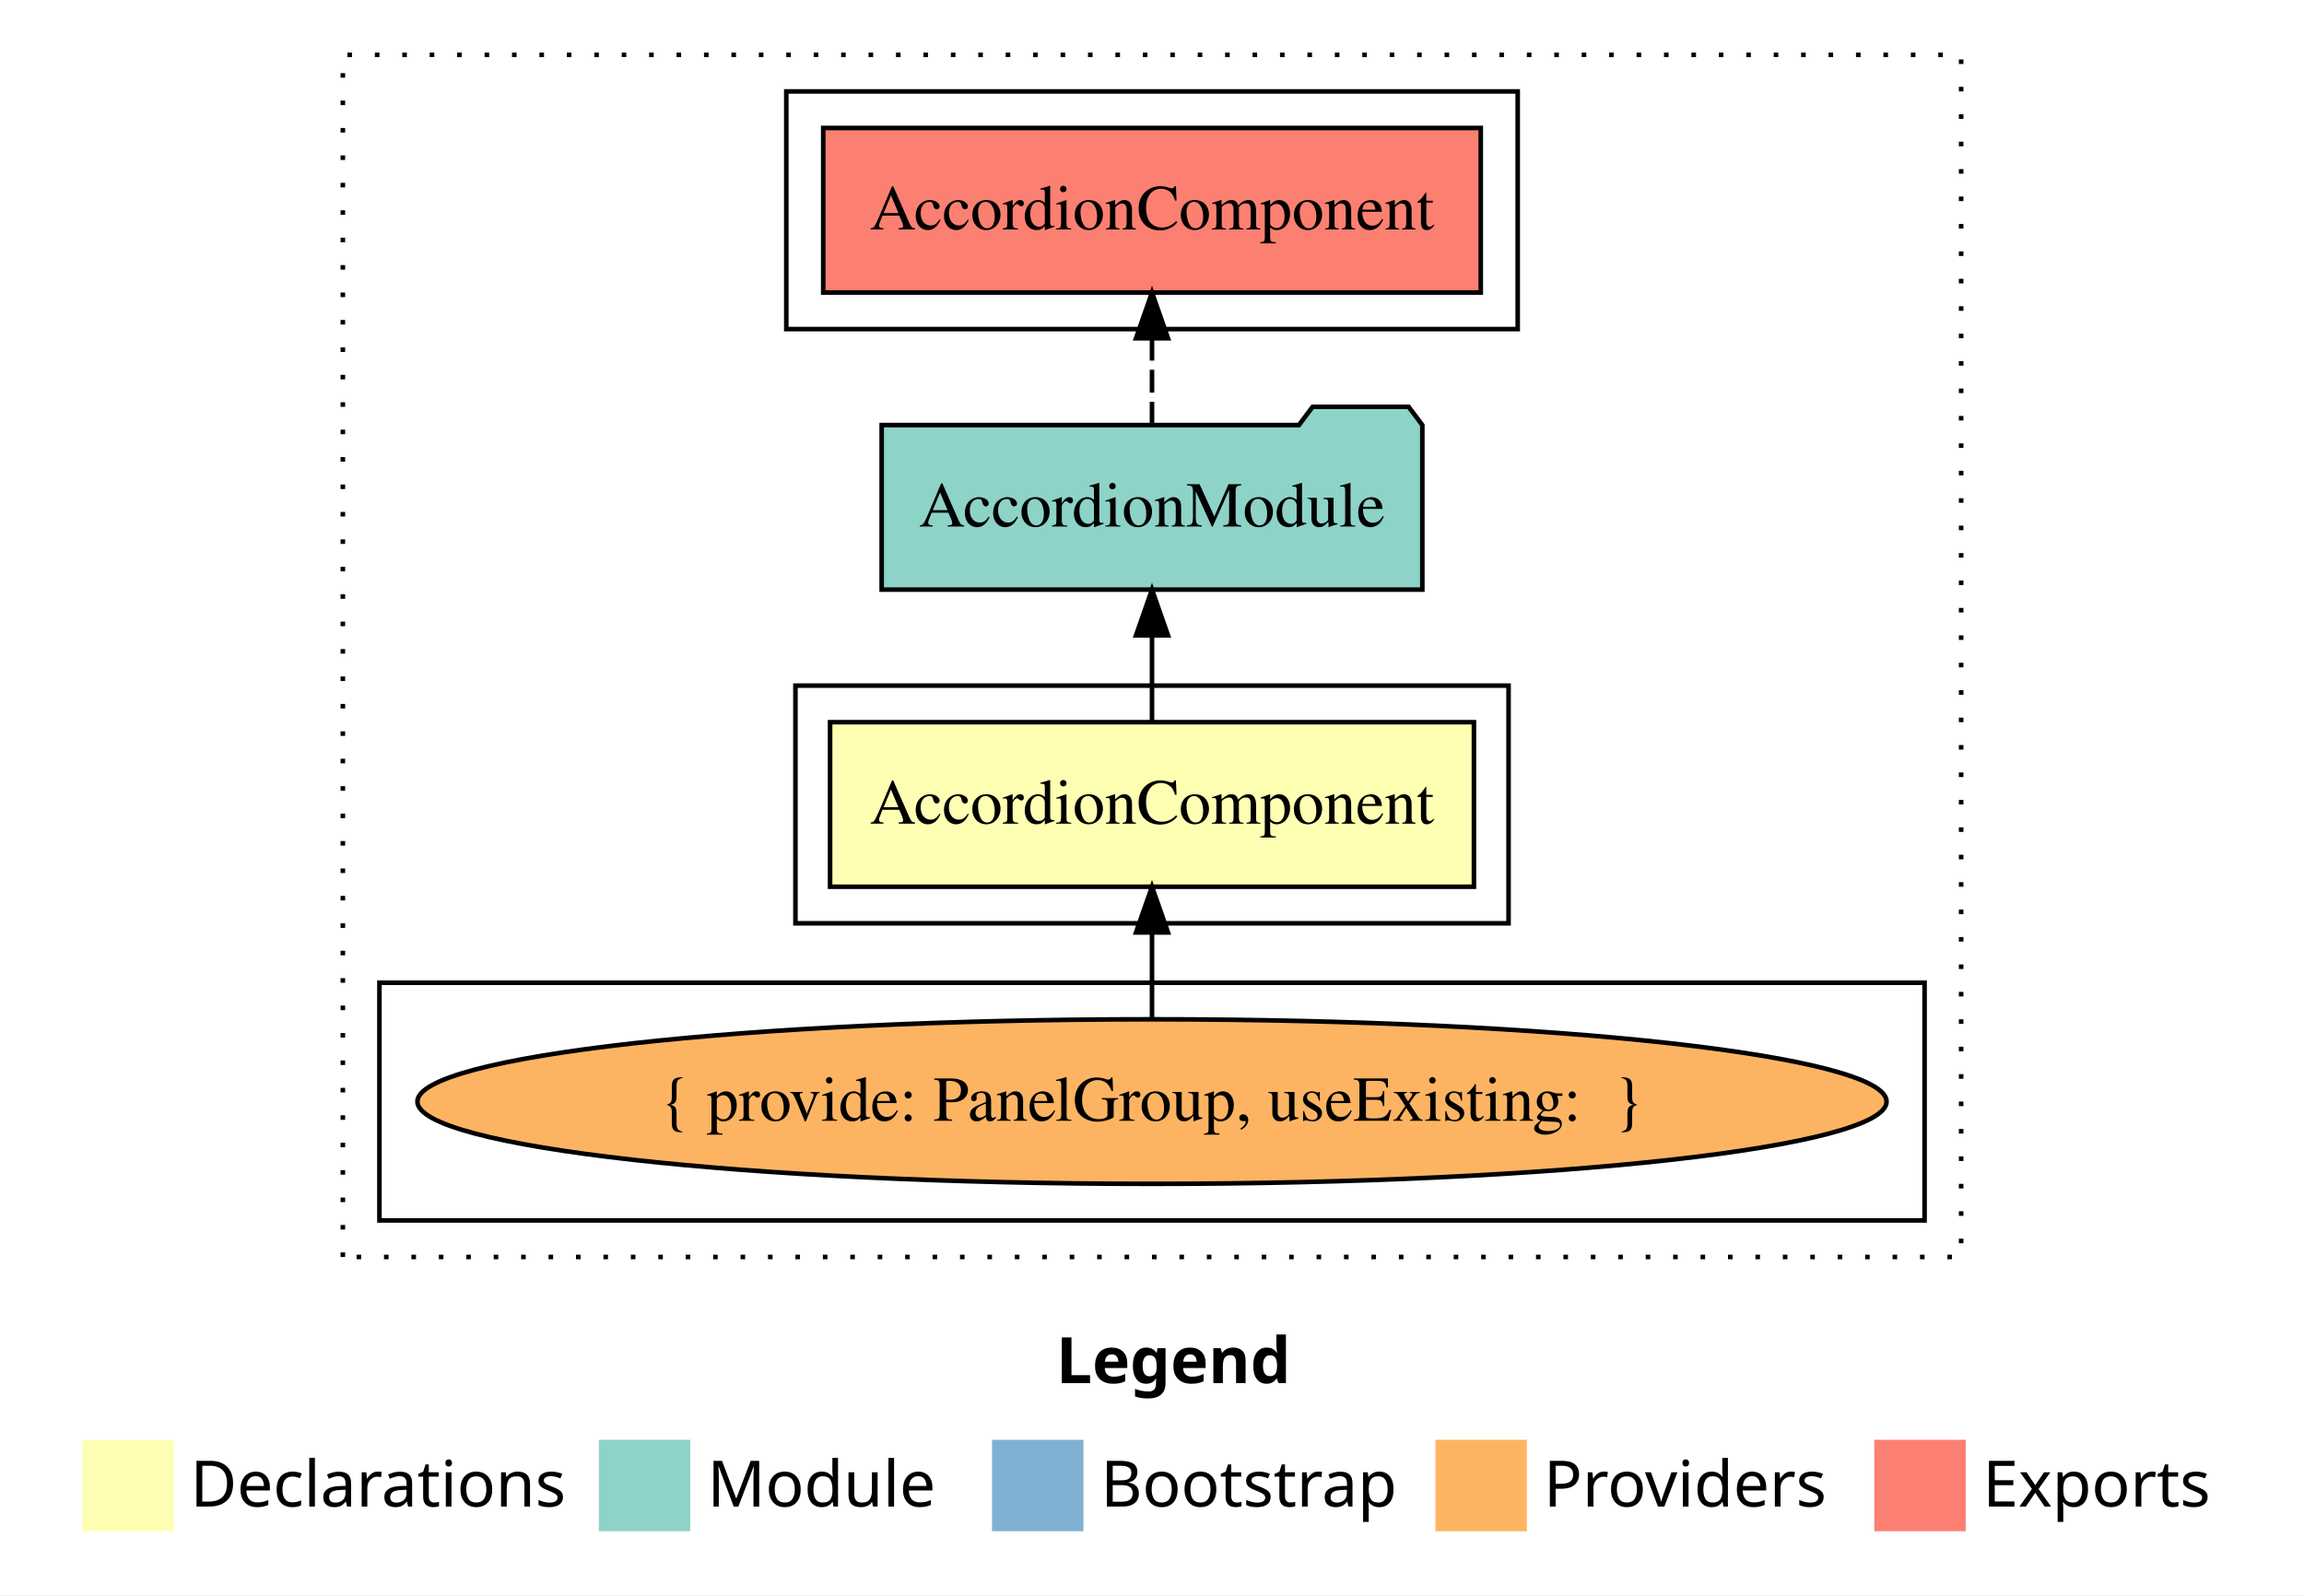
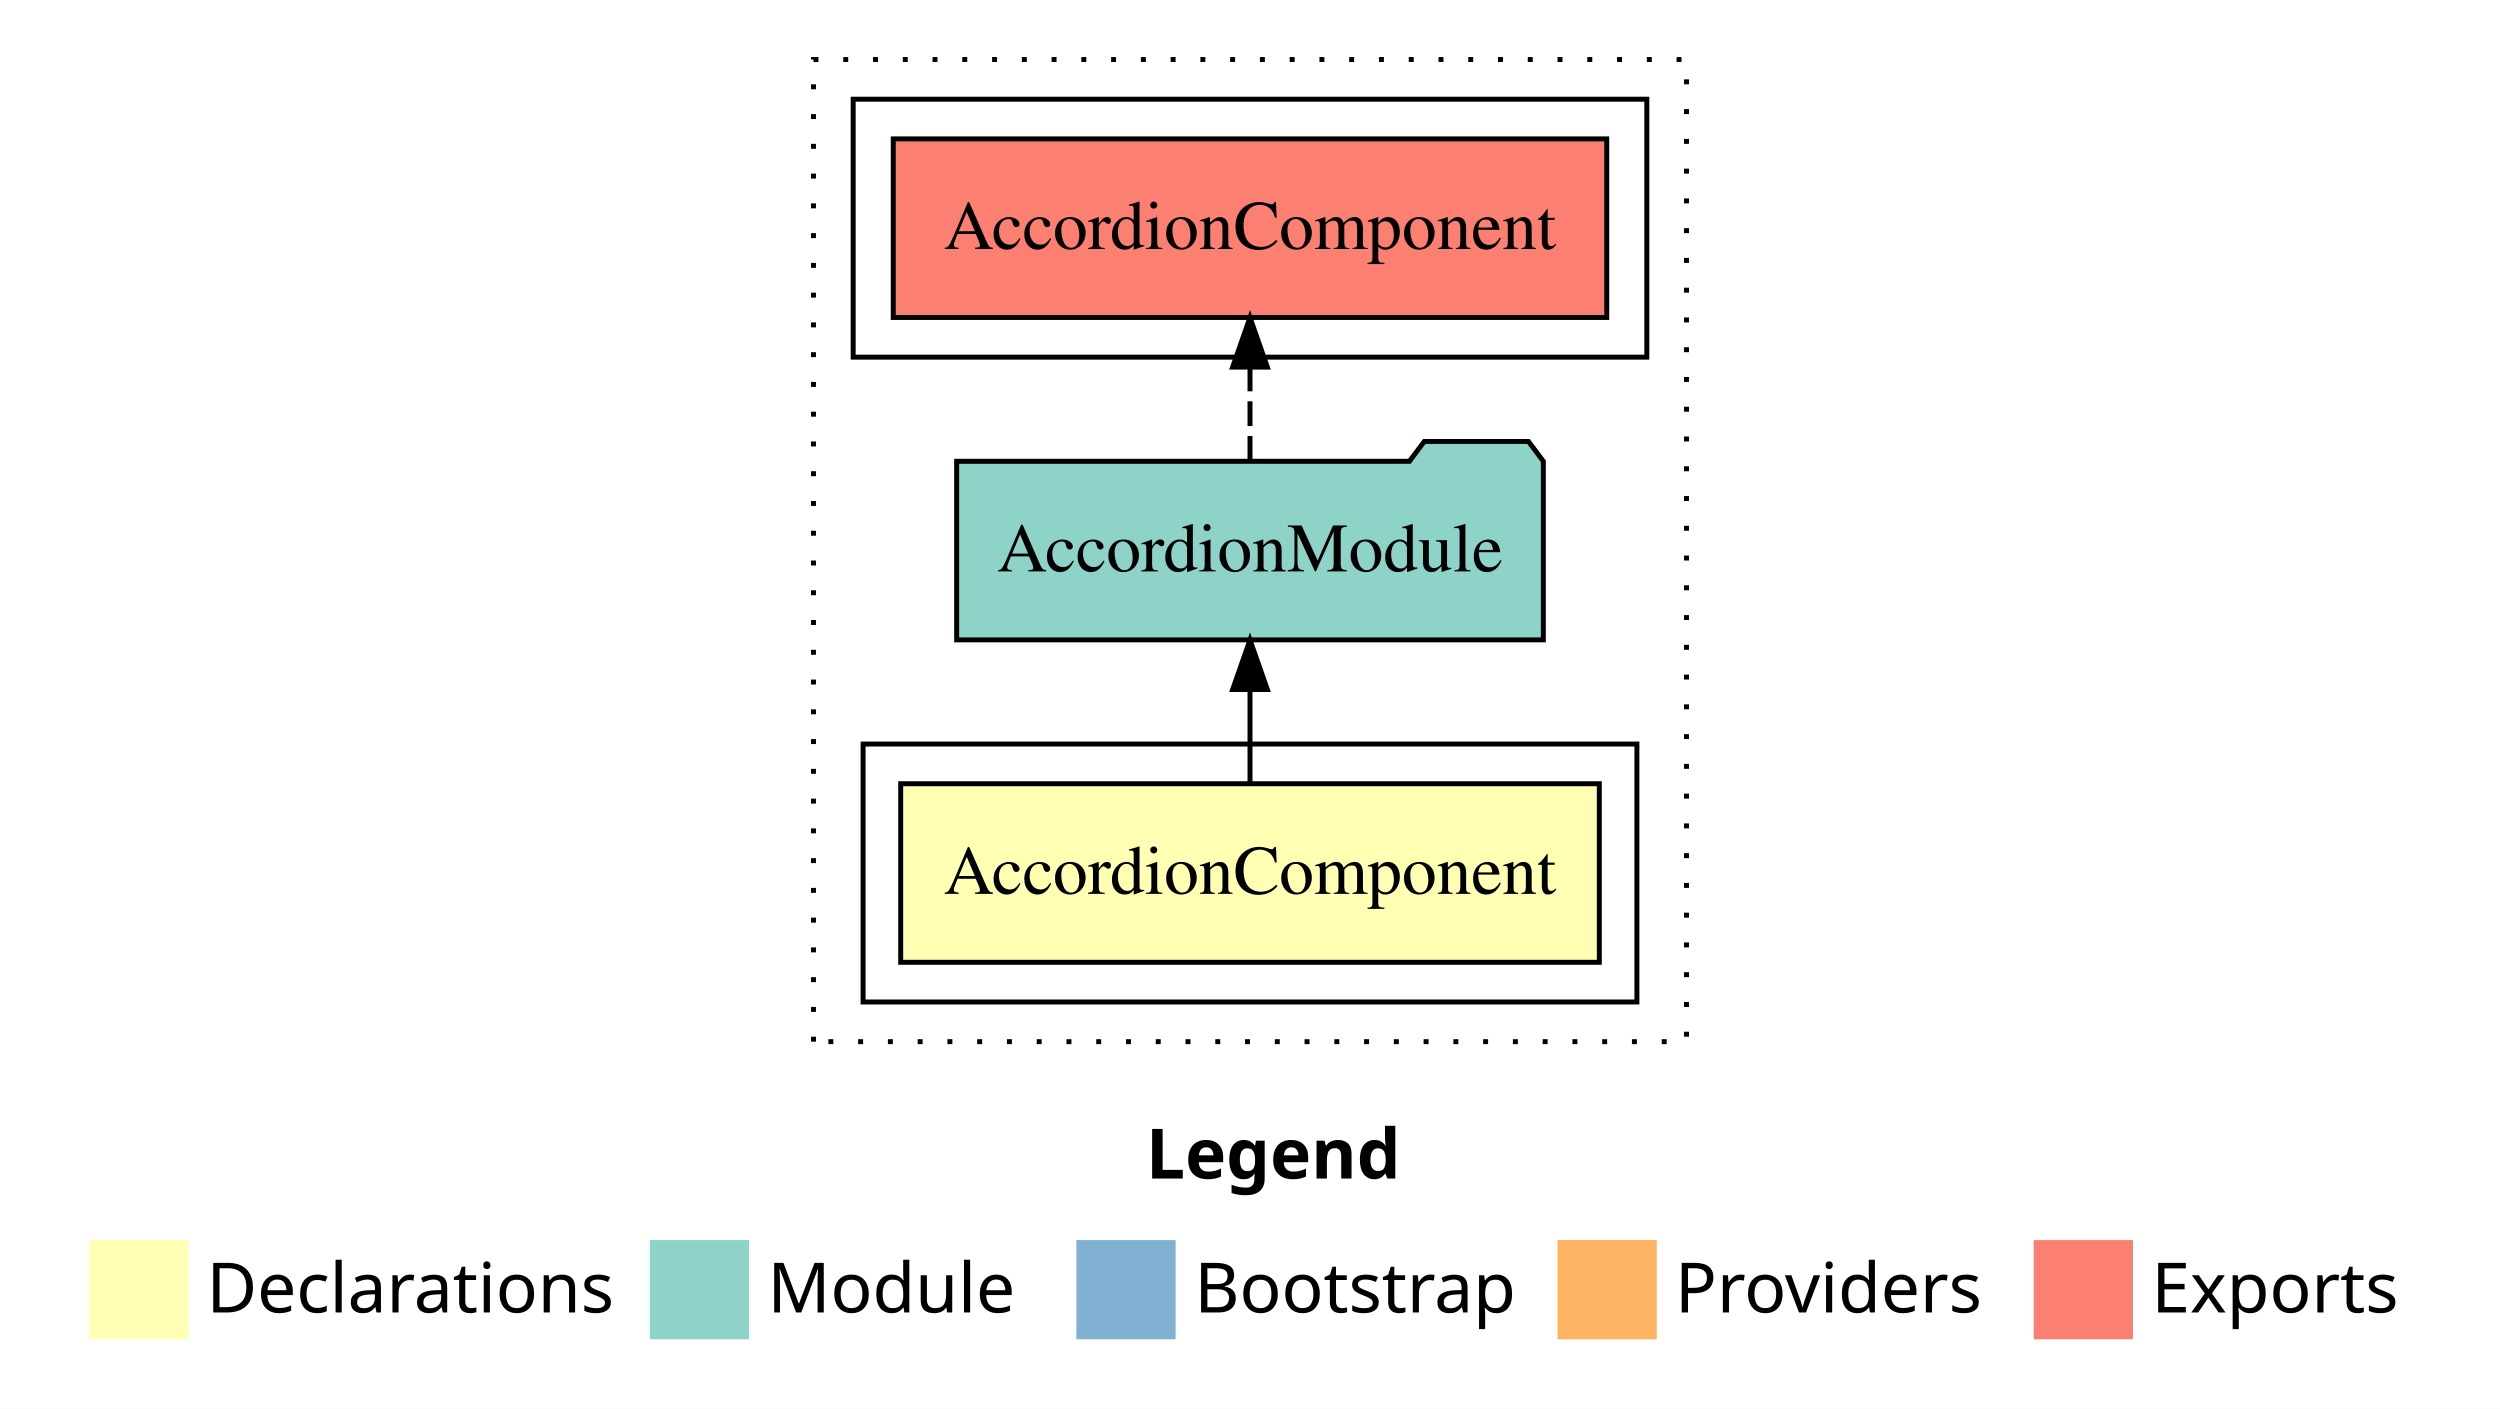
- <svg xmlns="http://www.w3.org/2000/svg" width="504pt" height="349pt" viewBox="0.00 0.00 504.00 349.00">
-   <g id="graph0" class="graph" transform="scale(1 1) rotate(0) translate(4 345)">
-     <polygon fill="#ffffff" stroke="transparent" points="-4,4 -4,-345 500,-345 500,4 -4,4" />
+ <svg xmlns="http://www.w3.org/2000/svg" width="504pt" height="284pt" viewBox="0.00 0.00 504.00 284.00">
+   <g id="graph0" class="graph" transform="scale(1 1) rotate(0) translate(4 280)">
+     <polygon fill="#ffffff" stroke="transparent" points="-4,4 -4,-280 500,-280 500,4 -4,4" />
    <text text-anchor="start" x="227.009" y="-42.4" font-family="sans-serif" font-weight="bold" font-size="14.00" fill="#000000">Legend</text>
    <polygon fill="#ffffb3" stroke="transparent" points="14,-10 14,-30 34,-30 34,-10 14,-10" />
    <text text-anchor="start" x="37.629" y="-15.4" font-family="sans-serif" font-size="14.00" fill="#000000">  Declarations</text>
    <polygon fill="#8dd3c7" stroke="transparent" points="127,-10 127,-30 147,-30 147,-10 127,-10" />
    <text text-anchor="start" x="150.725" y="-15.4" font-family="sans-serif" font-size="14.00" fill="#000000">  Module</text>
    <polygon fill="#80b1d3" stroke="transparent" points="213,-10 213,-30 233,-30 233,-10 213,-10" />
    <text text-anchor="start" x="236.781" y="-15.4" font-family="sans-serif" font-size="14.00" fill="#000000">  Bootstrap</text>
    <polygon fill="#fdb462" stroke="transparent" points="310,-10 310,-30 330,-30 330,-10 310,-10" />
    <text text-anchor="start" x="333.673" y="-15.4" font-family="sans-serif" font-size="14.00" fill="#000000">  Providers</text>
    <polygon fill="#fb8072" stroke="transparent" points="406,-10 406,-30 426,-30 426,-10 406,-10" />
    <text text-anchor="start" x="429.726" y="-15.4" font-family="sans-serif" font-size="14.00" fill="#000000">  Exports</text>
    <g id="clust1" class="cluster">
-       <polygon fill="none" stroke="#000000" stroke-dasharray="1,5" points="71,-70 71,-333 425,-333 425,-70 71,-70" />
+       <polygon fill="none" stroke="#000000" stroke-dasharray="1,5" points="160,-70 160,-268 336,-268 336,-70 160,-70" />
    </g>
    <g id="clust2" class="cluster">
-       <polygon fill="none" stroke="#000000" points="170,-143 170,-195 326,-195 326,-143 170,-143" />
-     </g>
-     <g id="clust3" class="cluster">
-       <polygon fill="none" stroke="#000000" points="79,-78 79,-130 417,-130 417,-78 79,-78" />
+       <polygon fill="none" stroke="#000000" points="170,-78 170,-130 326,-130 326,-78 170,-78" />
    </g>
    <g id="clust5" class="cluster">
-       <polygon fill="none" stroke="#000000" points="168,-273 168,-325 328,-325 328,-273 168,-273" />
+       <polygon fill="none" stroke="#000000" points="168,-208 168,-260 328,-260 328,-208 168,-208" />
    </g>
    <g id="node1" class="node">
-       <polygon fill="#ffffb3" stroke="#000000" points="318.42,-187 177.58,-187 177.58,-151 318.42,-151 318.42,-187" />
-       <text text-anchor="middle" x="248" y="-164.8" font-family="Times,serif" font-size="14.00" fill="#000000">AccordionComponent</text>
+       <polygon fill="#ffffb3" stroke="#000000" points="318.42,-122 177.58,-122 177.58,-86 318.42,-86 318.42,-122" />
+       <text text-anchor="middle" x="248" y="-99.8" font-family="Times,serif" font-size="14.00" fill="#000000">AccordionComponent</text>
    </g>
    <g id="node2" class="node">
-       <polygon fill="#8dd3c7" stroke="#000000" points="307.137,-252 304.137,-256 283.137,-256 280.137,-252 188.863,-252 188.863,-216 307.137,-216 307.137,-252" />
-       <text text-anchor="middle" x="248" y="-229.8" font-family="Times,serif" font-size="14.00" fill="#000000">AccordionModule</text>
+       <polygon fill="#8dd3c7" stroke="#000000" points="307.137,-187 304.137,-191 283.137,-191 280.137,-187 188.863,-187 188.863,-151 307.137,-151 307.137,-187" />
+       <text text-anchor="middle" x="248" y="-164.8" font-family="Times,serif" font-size="14.00" fill="#000000">AccordionModule</text>
    </g>
    <g id="edge1" class="edge">
-       <path fill="none" stroke="#000000" d="M248,-187.106C248,-187.106 248,-205.991 248,-205.991" />
-       <polygon fill="#000000" stroke="#000000" points="244.5,-205.991 248,-215.991 251.5,-205.991 244.5,-205.991" />
-     </g>
-     <g id="node4" class="node">
-       <polygon fill="#fb8072" stroke="#000000" points="319.919,-317 176.081,-317 176.081,-281 319.919,-281 319.919,-317" />
-       <text text-anchor="middle" x="248" y="-294.8" font-family="Times,serif" font-size="14.00" fill="#000000">AccordionComponent </text>
-     </g>
-     <g id="edge3" class="edge">
-       <path fill="none" stroke="#000000" stroke-dasharray="5,2" d="M248,-252.106C248,-252.106 248,-270.991 248,-270.991" />
-       <polygon fill="#000000" stroke="#000000" points="244.5,-270.991 248,-280.991 251.5,-270.991 244.5,-270.991" />
-     </g>
-     <g id="node3" class="node">
-       <ellipse fill="#fdb462" stroke="#000000" cx="248" cy="-104" rx="160.69" ry="18" />
-       <text text-anchor="middle" x="248" y="-99.8" font-family="Times,serif" font-size="14.00" fill="#000000">{ provide: PanelGroup, useExisting:  }</text>
-     </g>
-     <g id="edge2" class="edge">
      <path fill="none" stroke="#000000" d="M248,-122.106C248,-122.106 248,-140.991 248,-140.991" />
      <polygon fill="#000000" stroke="#000000" points="244.5,-140.991 248,-150.991 251.5,-140.991 244.5,-140.991" />
    </g>
+     <g id="node3" class="node">
+       <polygon fill="#fb8072" stroke="#000000" points="319.919,-252 176.081,-252 176.081,-216 319.919,-216 319.919,-252" />
+       <text text-anchor="middle" x="248" y="-229.8" font-family="Times,serif" font-size="14.00" fill="#000000">AccordionComponent </text>
+     </g>
+     <g id="edge2" class="edge">
+       <path fill="none" stroke="#000000" stroke-dasharray="5,2" d="M248,-187.106C248,-187.106 248,-205.991 248,-205.991" />
+       <polygon fill="#000000" stroke="#000000" points="244.5,-205.991 248,-215.991 251.5,-205.991 244.5,-205.991" />
+     </g>
  </g>
</svg>
